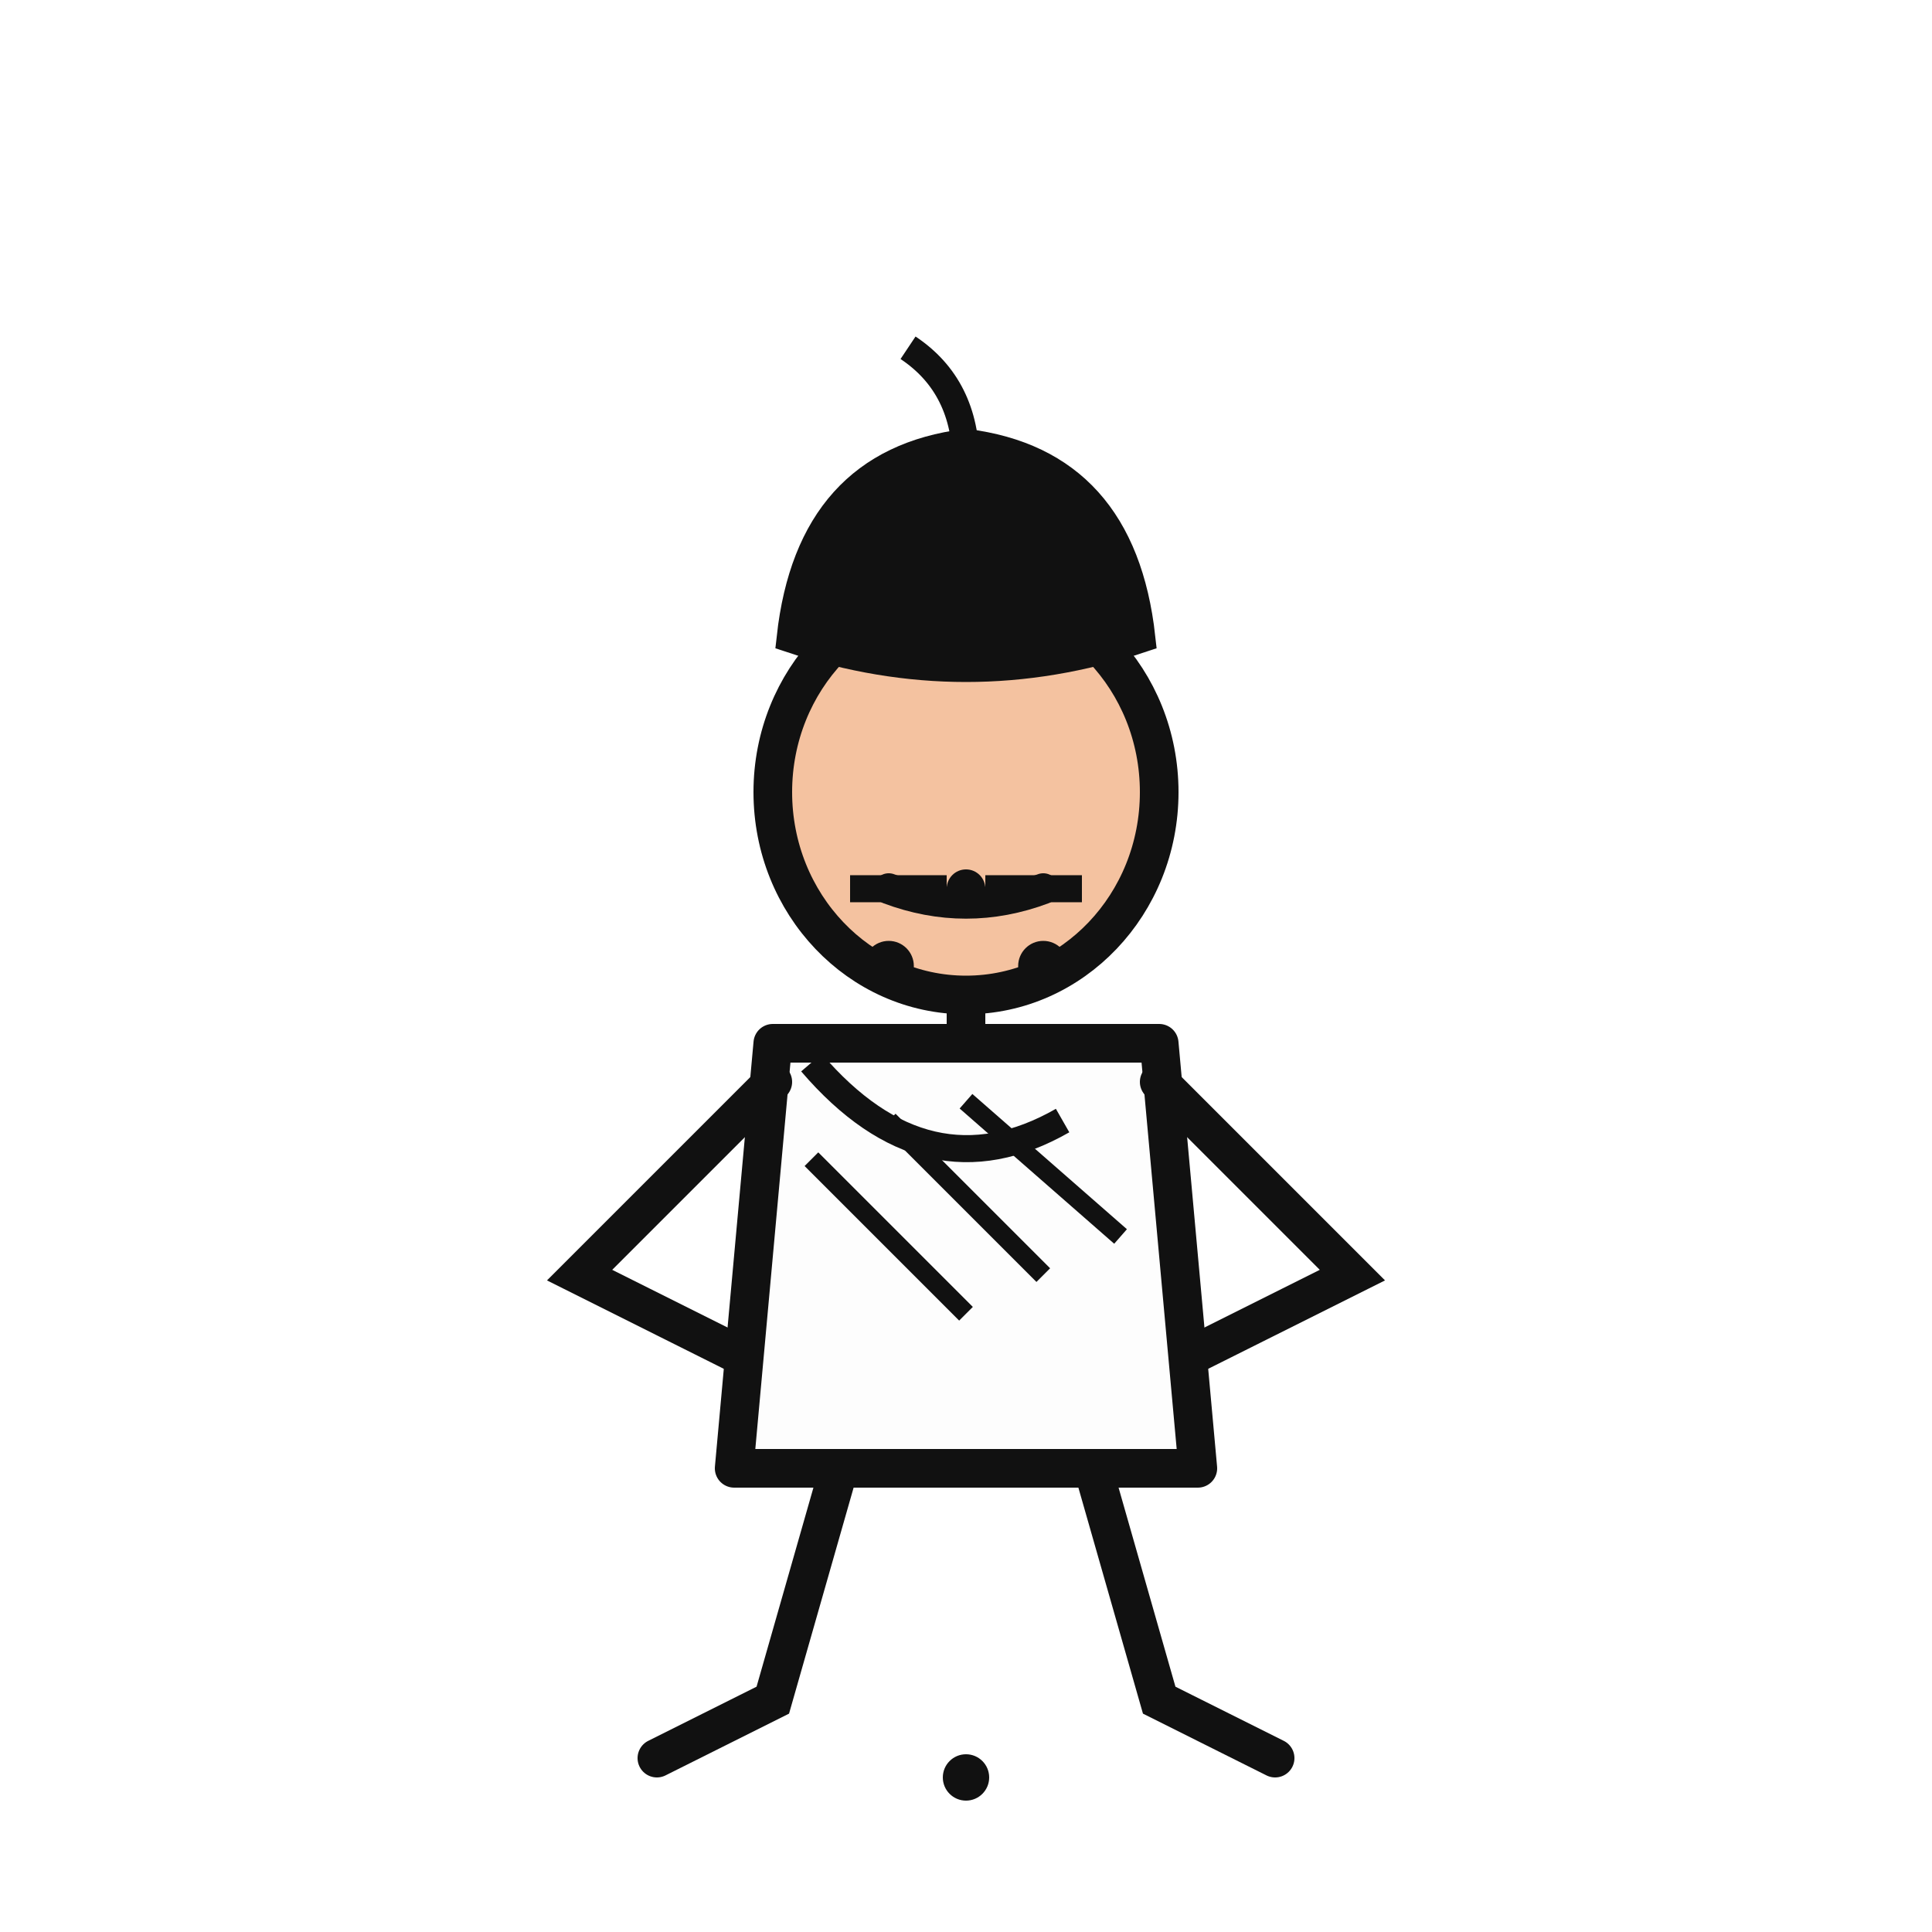
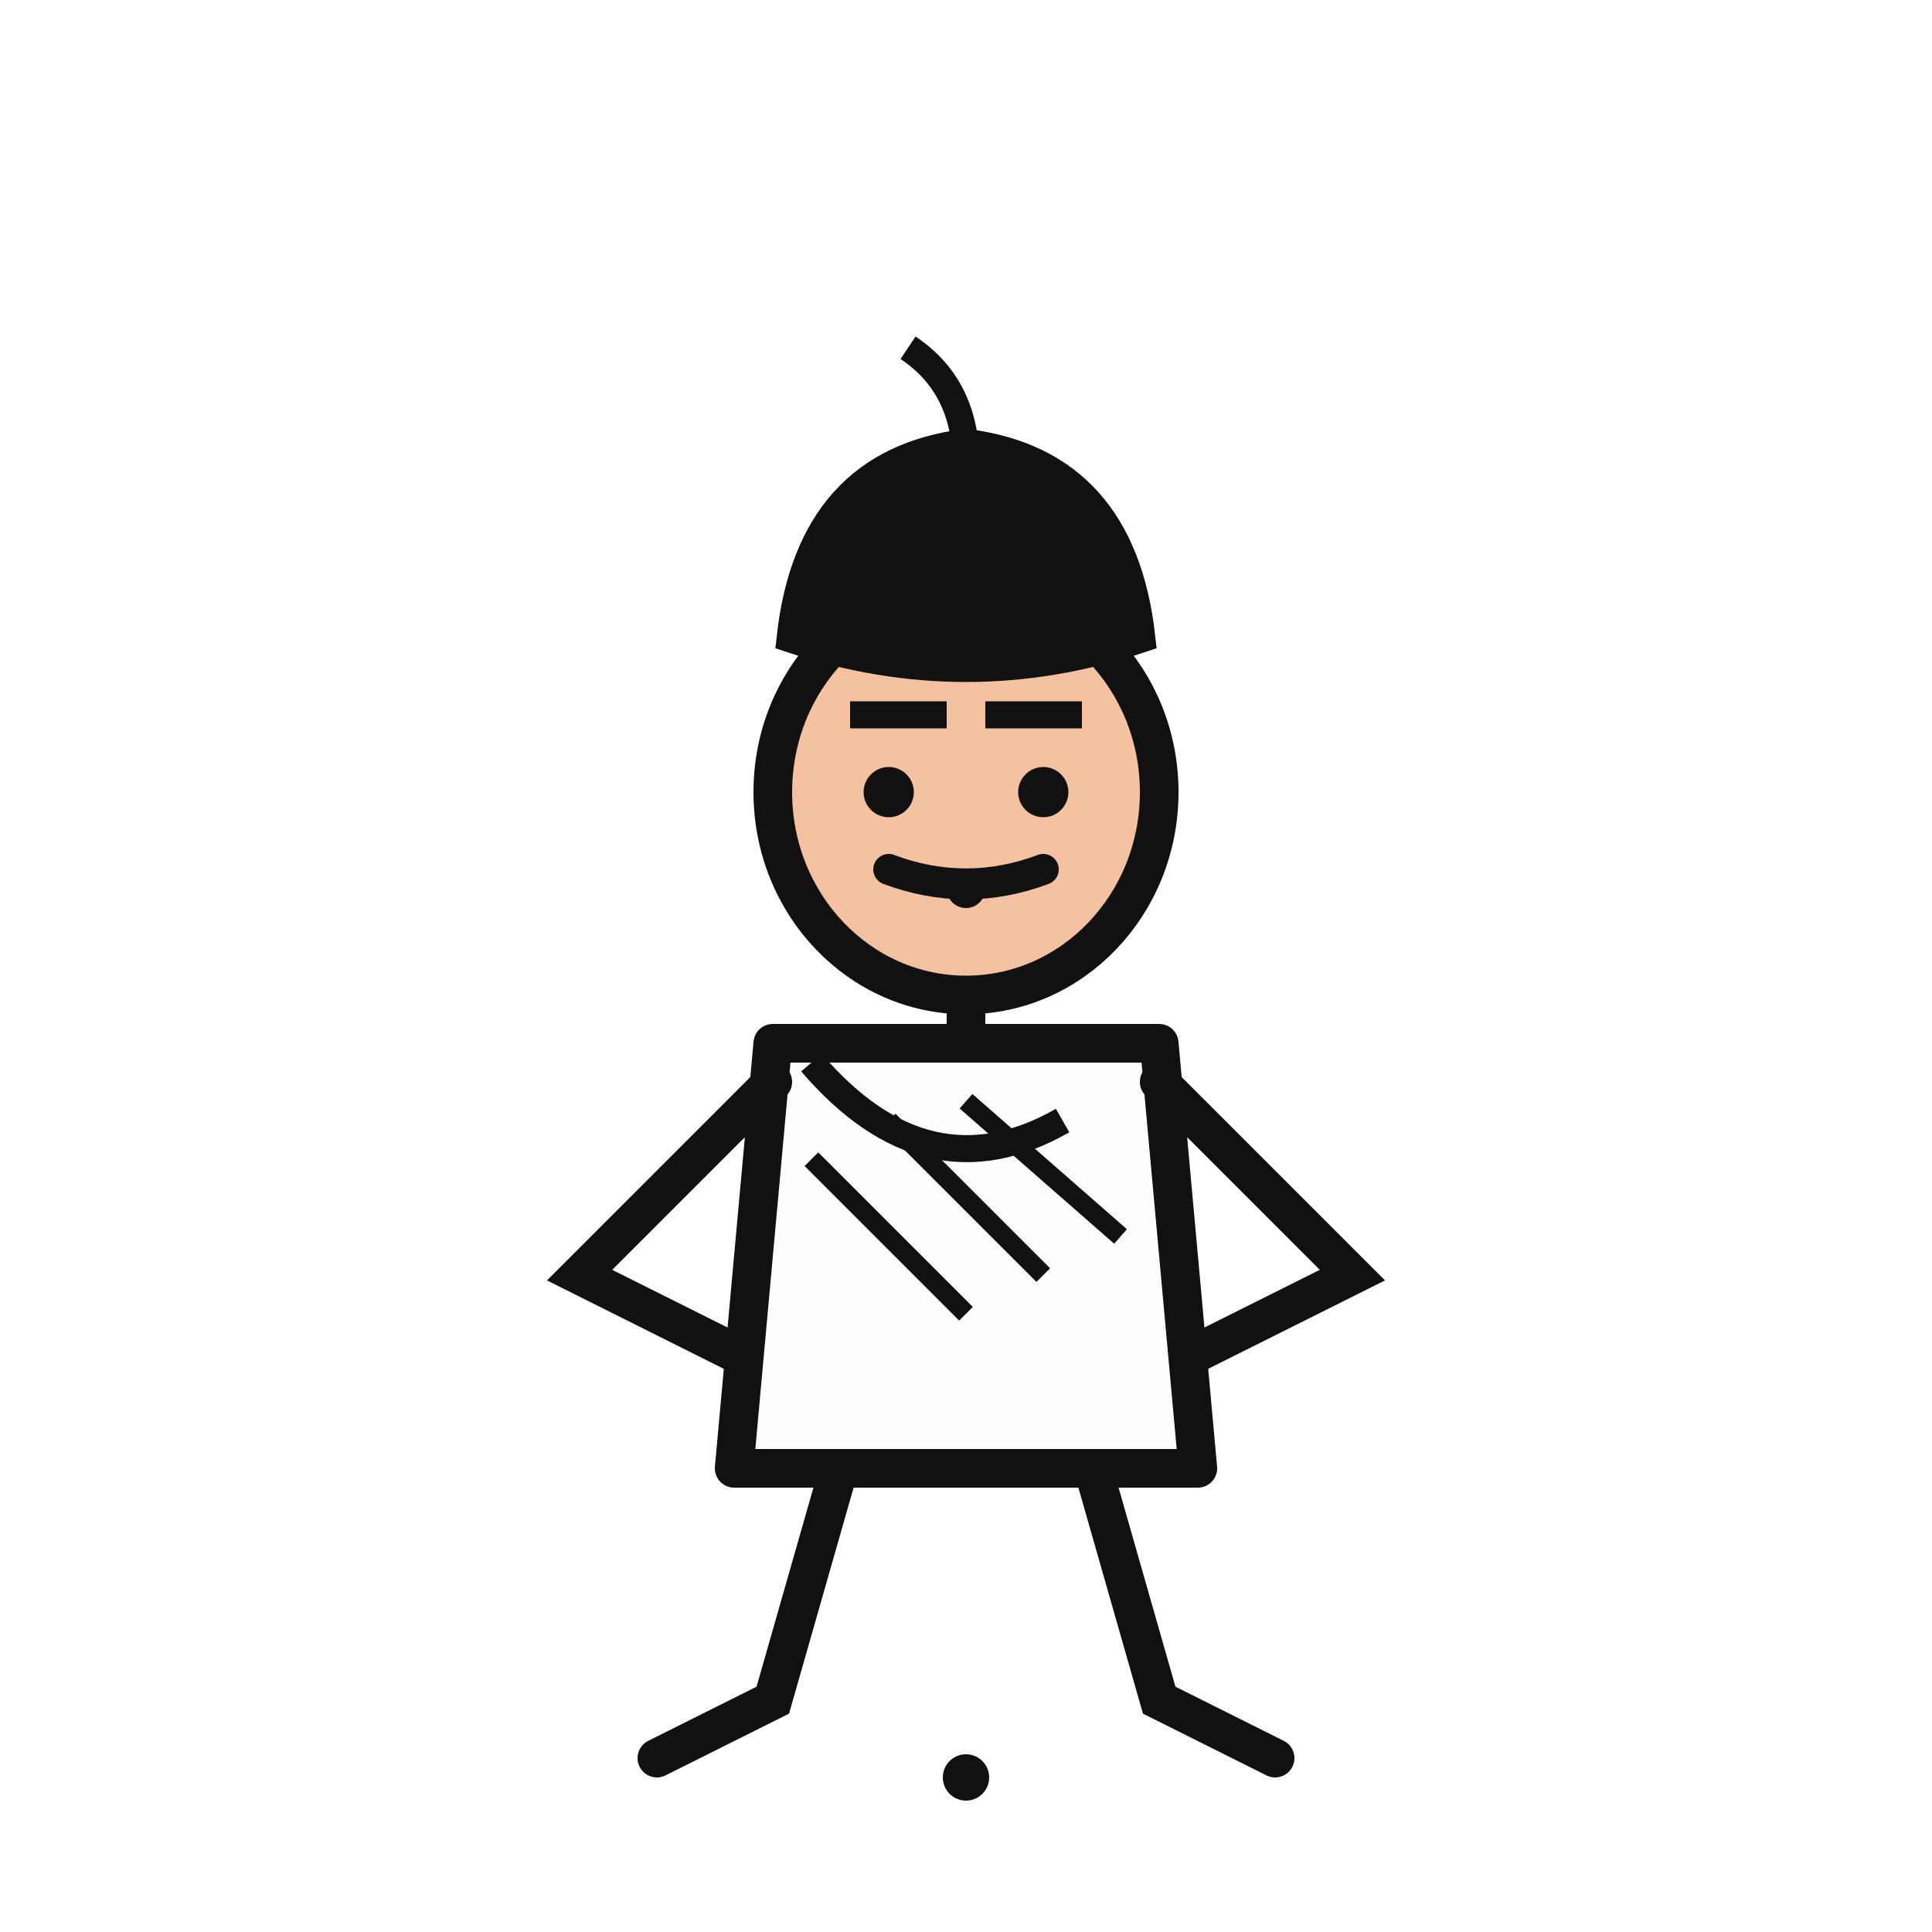
<svg xmlns="http://www.w3.org/2000/svg" viewBox="0 0 100 100" width="100" height="100">
  <path d="M 44 74 L 40 88 L 34 91" fill="none" stroke="#111" stroke-width="2" stroke-linecap="round" />
  <path d="M 56 74 L 60 88 L 66 91" fill="none" stroke="#111" stroke-width="2" stroke-linecap="round" />
  <path d="M 40 54 L 38 76 L 62 76 L 60 54 Z" fill="#fdfdfd" stroke="#111" stroke-width="2" stroke-linejoin="round" />
  <line x1="42" y1="60" x2="50" y2="68" stroke="#111" stroke-width="1" />
  <line x1="46" y1="58" x2="54" y2="66" stroke="#111" stroke-width="1" />
  <line x1="50" y1="57" x2="58" y2="64" stroke="#111" stroke-width="1" />
  <path d="M 40 56 L 30 66 L 38 70" fill="none" stroke="#111" stroke-width="2" stroke-linecap="round" />
  <path d="M 60 56 L 70 66 L 62 70" fill="none" stroke="#111" stroke-width="2" stroke-linecap="round" />
  <line x1="50" y1="54" x2="50" y2="48" stroke="#111" stroke-width="2" />
  <ellipse cx="50" cy="41" rx="10" ry="10.5" fill="#f4c2a0" stroke="#111" stroke-width="2" />
  <path d="M 41 33 Q 42 24 50 23 Q 58 24 59 33 Q 50 36 41 33 Z" fill="#111" stroke="#111" stroke-width="1.6" />
  <path d="M 50 24 Q 50 20 47 18" fill="none" stroke="#111" stroke-width="1.4" />
-   <line x1="44" y1="46" x2="49" y2="46" stroke="#111" stroke-width="1.4" />
-   <line x1="51" y1="46" x2="56" y2="46" stroke="#111" stroke-width="1.4" />
-   <circle cx="46" cy="50" r="1.3" fill="#111" />
-   <circle cx="54" cy="50" r="1.3" fill="#111" />
-   <path d="M 46 46 Q 50 47.5 54 46" fill="none" stroke="#111" stroke-width="1.6" stroke-linecap="round" />
+   <line x1="44" y1="37" x2="49" y2="37" stroke="#111" stroke-width="1.4" />
+   <line x1="51" y1="37" x2="56" y2="37" stroke="#111" stroke-width="1.4" />
+   <circle cx="46" cy="41" r="1.3" fill="#111" />
+   <circle cx="54" cy="41" r="1.3" fill="#111" />
+   <path d="M 46 45 Q 50 46.5 54 45" fill="none" stroke="#111" stroke-width="1.6" stroke-linecap="round" />
  <path d="M 42 55 Q 48 62 55 58" fill="none" stroke="#111" stroke-width="1.4" />
  <g id="anchor-feet" data-x="50" data-y="92" transform="translate(50 92)">
    <circle cx="0" cy="0" r="1.2" fill="#111" />
  </g>
  <g id="anchor-mouth" data-x="50" data-y="46" transform="translate(50 46)">
    <circle cx="0" cy="0" r="1" fill="#111" />
  </g>
</svg>
